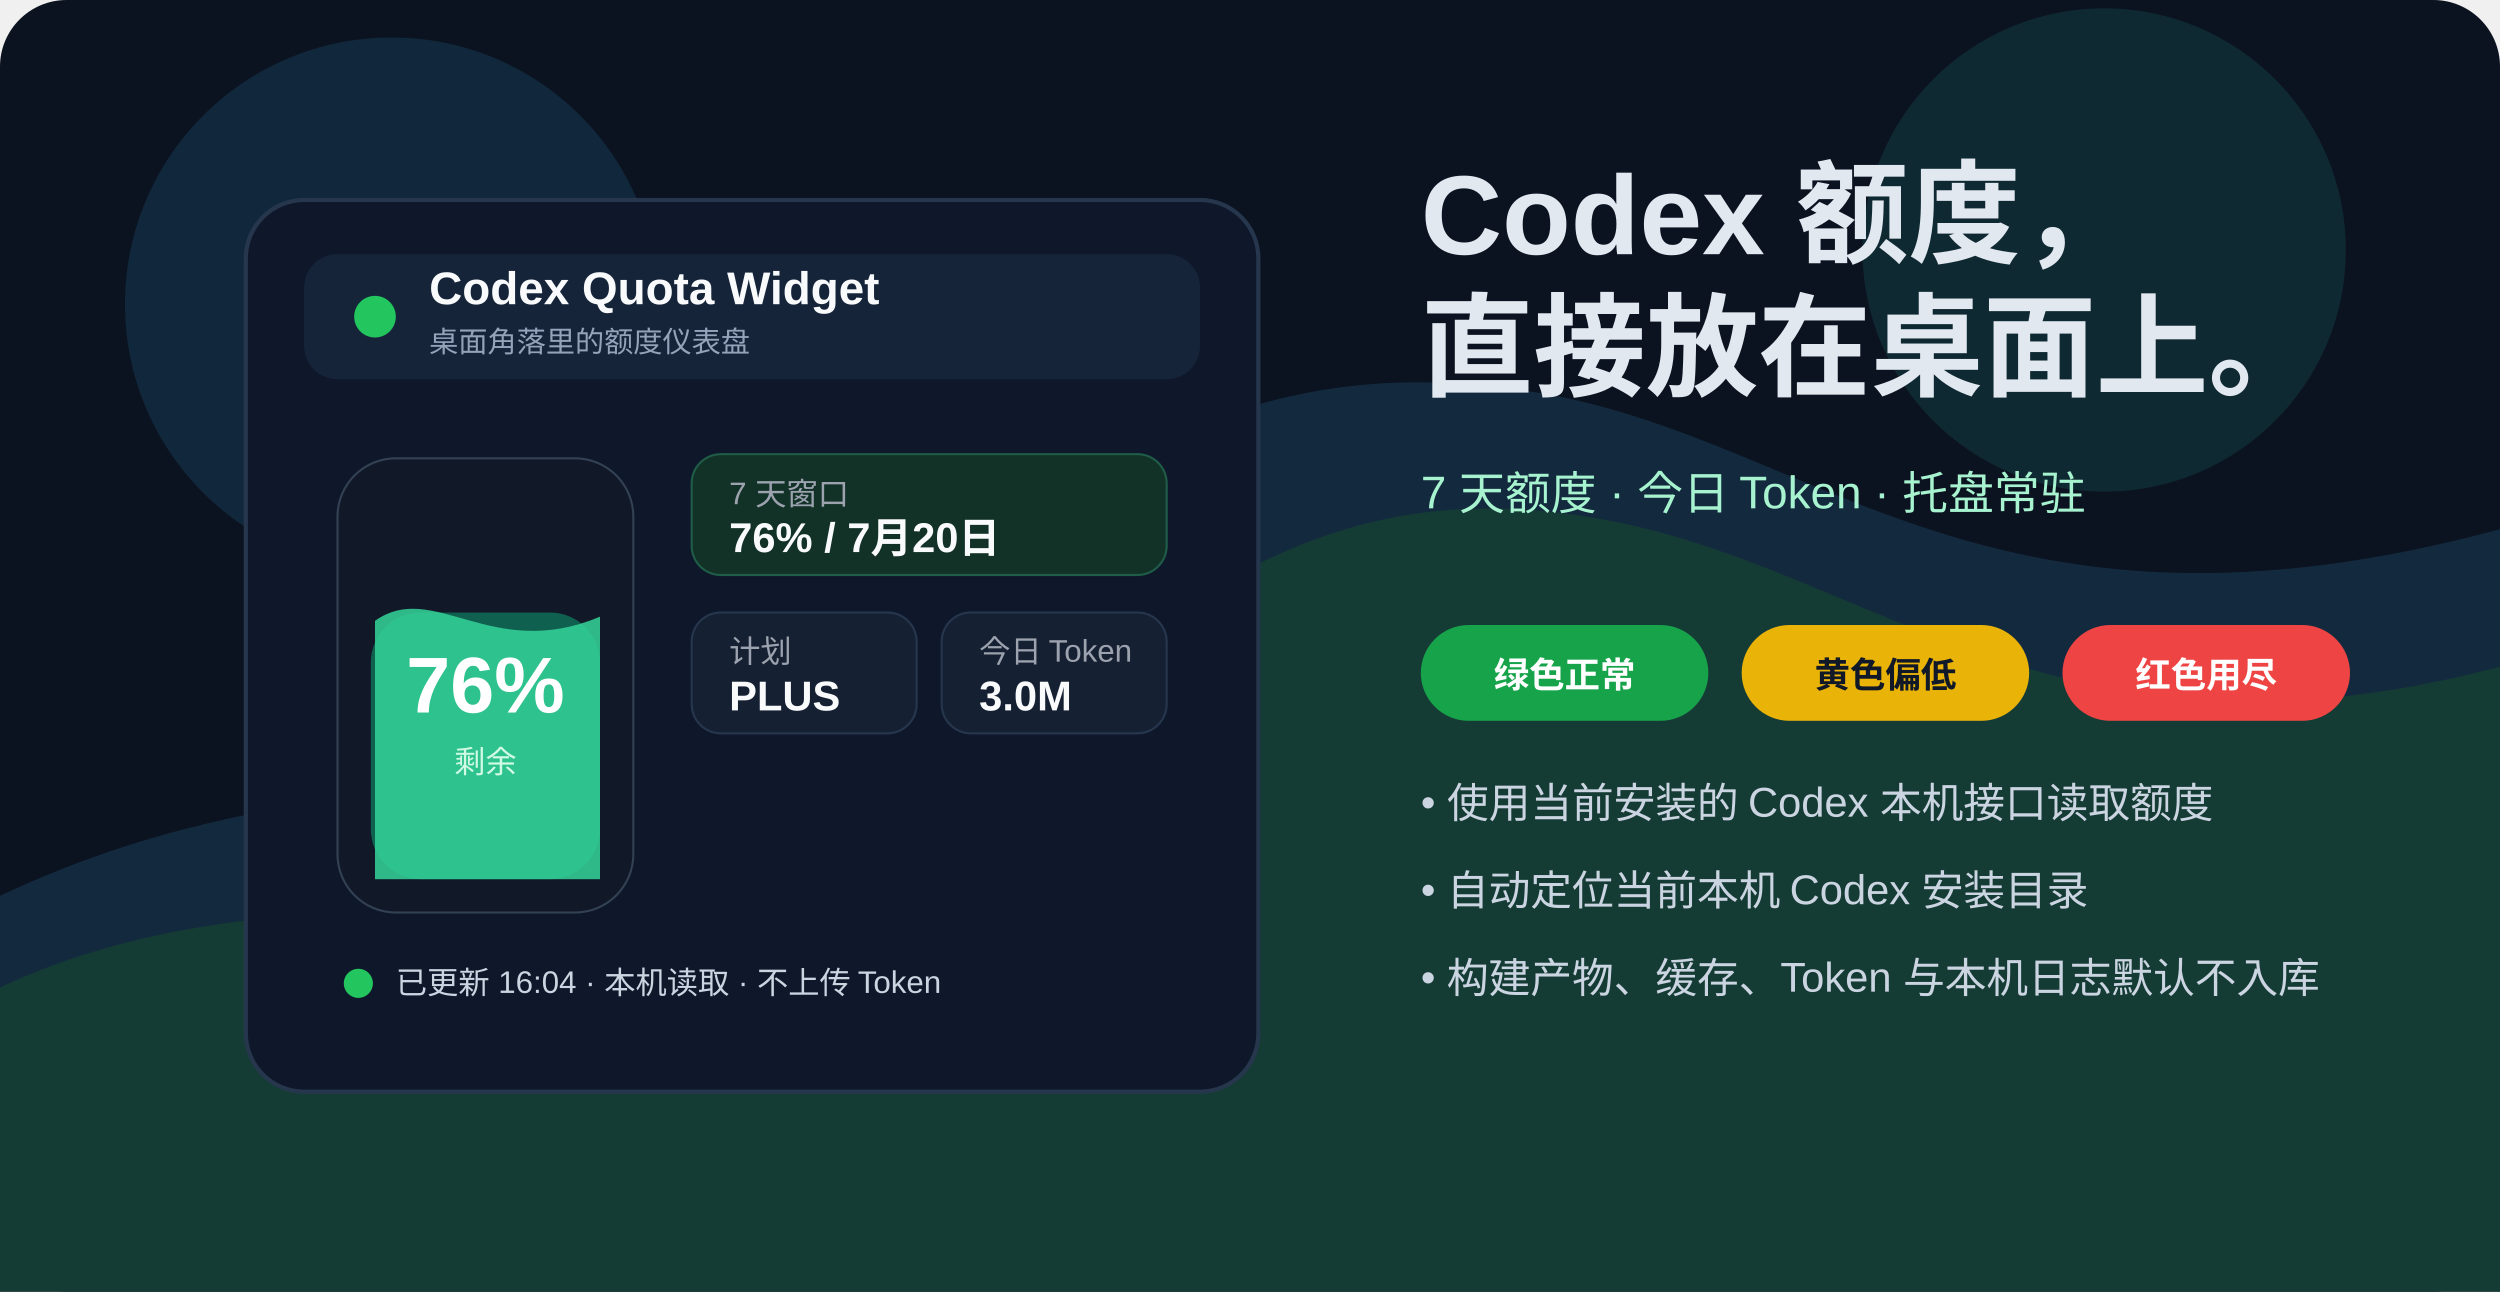
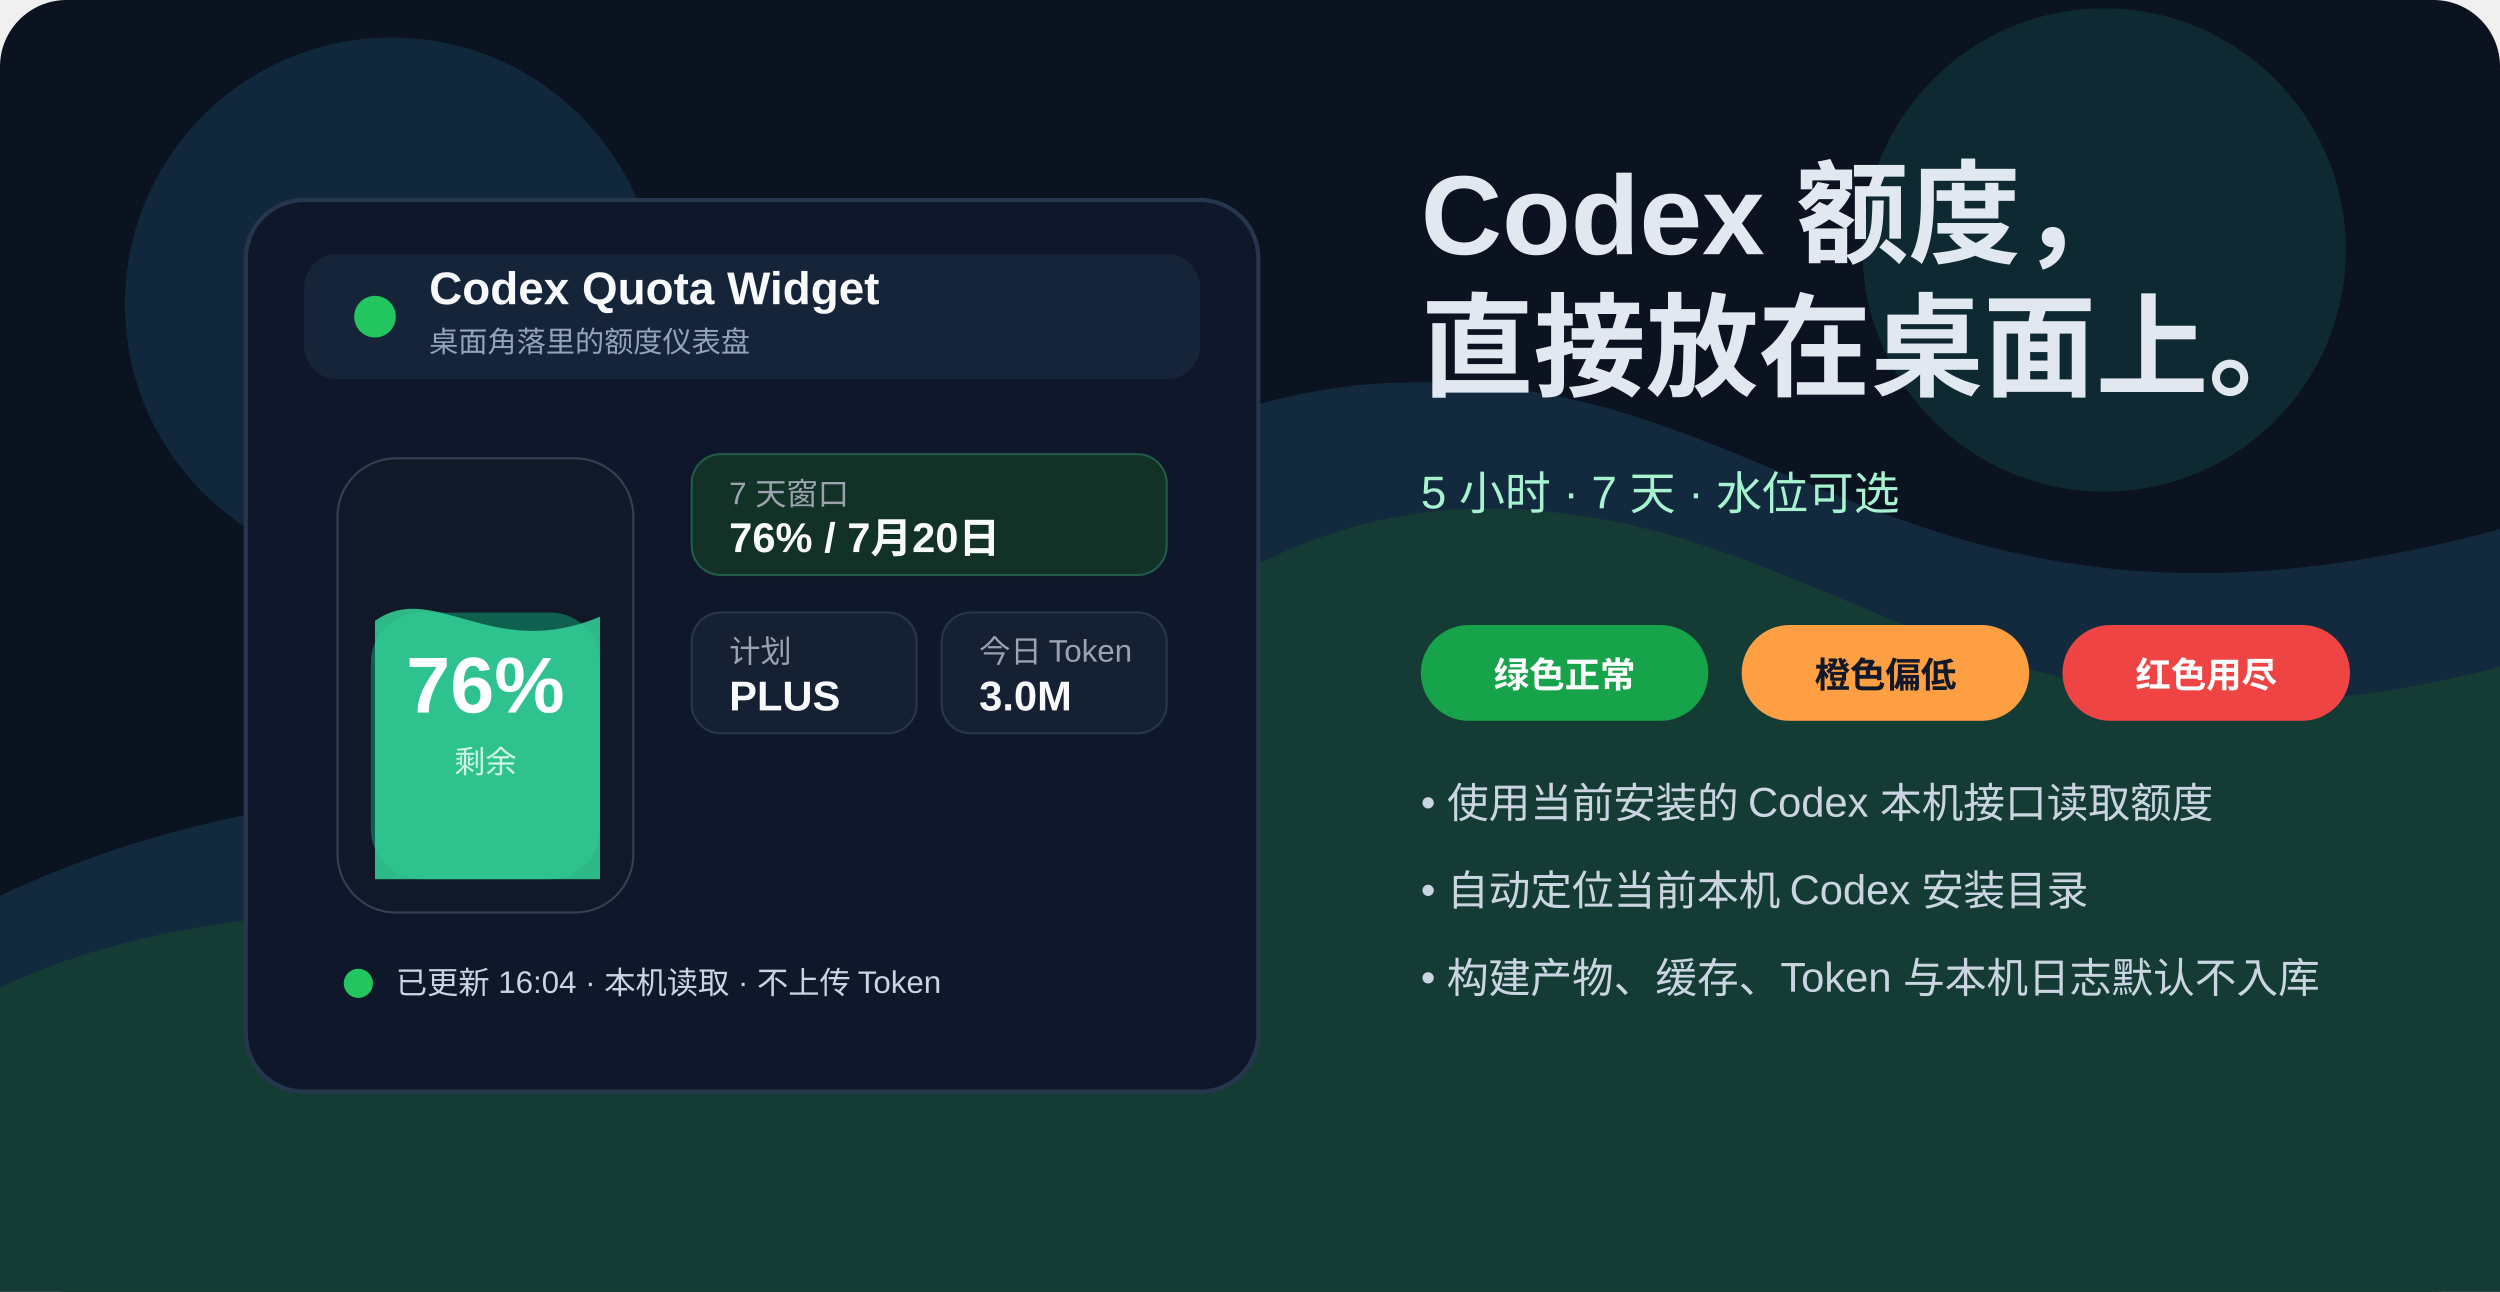
<svg xmlns="http://www.w3.org/2000/svg" width="1200" height="620" viewBox="0 0 1200 620" fill="none">
  <rect width="1200" height="620" rx="32" fill="#0B1220" />
  <path d="M0 430C140 364 238 394 358 333C492 265 565 158 741 189C873 212 956 320 1200 254V620H0V430Z" fill="#132A3E" />
  <path d="M0 474C134 411 274 460 406 392C554 316 612 219 773 250C902 275 989 376 1200 320V620H0V474Z" fill="#153B35" />
  <circle cx="1010" cy="120" r="116" fill="#2DD4BF" opacity="0.12" />
  <circle cx="188" cy="146" r="128" fill="#38BDF8" opacity="0.13" />
  <g transform="translate(118 96)">
    <rect x="0" y="0" width="486" height="428" rx="28" fill="#0F172A" stroke="#26364D" stroke-width="2" />
    <rect x="28" y="26" width="430" height="60" rx="16" fill="#16243A" />
    <circle cx="62" cy="56" r="10" fill="#22C55E" />
    <text x="88" y="50" fill="#F8FAFC" font-family="Segoe UI, Arial, sans-serif" font-size="22" font-weight="700">Codex Quota Widget</text>
    <text x="88" y="73" fill="#94A3B8" font-family="Segoe UI, Arial, sans-serif" font-size="14">桌面角落里的额度仪表盘</text>
    <g transform="translate(44 124)">
      <rect width="142" height="218" rx="28" fill="#111827" stroke="#334155" />
      <rect x="16" y="74" width="110" height="128" rx="24" fill="#10B981" opacity="0.45" />
      <path d="M18 78C46 58 74 98 126 76V202H18V78Z" fill="#34D399" opacity="0.85" />
      <text x="71" y="122" text-anchor="middle" fill="#FFFFFF" font-family="Segoe UI, Arial, sans-serif" font-size="38" font-weight="800">76%</text>
      <text x="71" y="151" text-anchor="middle" fill="#D1FAE5" font-family="Segoe UI, Arial, sans-serif" font-size="15">剩余</text>
    </g>
    <g transform="translate(214 122)" font-family="Segoe UI, Arial, sans-serif">
      <rect width="228" height="58" rx="14" fill="#123127" stroke="#1F5D48" />
      <text x="18" y="24" fill="#9CA3AF" font-size="15">7 天窗口</text>
      <text x="18" y="47" fill="#F9FAFB" font-size="20" font-weight="700">76% / 7月20日</text>
      <rect y="76" width="108" height="58" rx="14" fill="#162033" stroke="#26364D" />
      <text x="18" y="100" fill="#9CA3AF" font-size="15">计划</text>
      <text x="18" y="123" fill="#F9FAFB" font-size="20" font-weight="700">PLUS</text>
      <rect x="120" y="76" width="108" height="58" rx="14" fill="#162033" stroke="#26364D" />
      <text x="138" y="100" fill="#9CA3AF" font-size="15">今日 Token</text>
      <text x="138" y="123" fill="#F9FAFB" font-size="20" font-weight="700">3.0M</text>
    </g>
    <g transform="translate(44 366)">
      <circle cx="10" cy="10" r="7" fill="#22C55E" />
      <text x="28" y="15" fill="#CBD5E1" font-family="Segoe UI, Arial, sans-serif" font-size="15">已更新 16:04 · 本机读取 · 不上传 Token</text>
    </g>
  </g>
  <g transform="translate(682 122)" font-family="Segoe UI, Arial, sans-serif">
    <text x="0" y="0" fill="#E2E8F0" font-size="54" font-weight="800">Codex 额度，</text>
    <text x="0" y="64" fill="#E2E8F0" font-size="54" font-weight="800">直接放在桌面上。</text>
-     <text x="0" y="122" fill="#A7F3D0" font-size="22">7 天额度 · 今日 Token · 托盘常驻</text>
+     <text x="0" y="122" fill="#A7F3D0" font-size="22">5 小时 · 7 天 · 水位可选</text>
    <g transform="translate(0 178)">
      <rect width="138" height="46" rx="23" fill="#16A34A" />
      <text x="69" y="30" text-anchor="middle" fill="#FFFFFF" font-size="17" font-weight="700">绿色正常</text>
-       <rect x="154" width="138" height="46" rx="23" fill="#EAB308" />
-       <text x="223" y="30" text-anchor="middle" fill="#111827" font-size="17" font-weight="700">黄色偏低</text>
+       <rect x="154" width="138" height="46" rx="23" fill="#FF9F43" />
+       <text x="223" y="30" text-anchor="middle" fill="#111827" font-size="17" font-weight="700">橙色偏低</text>
      <rect x="308" width="138" height="46" rx="23" fill="#EF4444" />
      <text x="377" y="30" text-anchor="middle" fill="#FFFFFF" font-size="17" font-weight="700">红色用尽</text>
    </g>
    <g transform="translate(0 270)" fill="#CBD5E1" font-size="20">
      <text x="0" y="0">• 使用当前安装的 Codex 本机接口读取额度</text>
      <text x="0" y="42">• 自动定位当前本机 Codex 安装目录</text>
      <text x="0" y="84">• 构建产物、缓存、Token 与本机日志默认不入库</text>
    </g>
  </g>
</svg>
